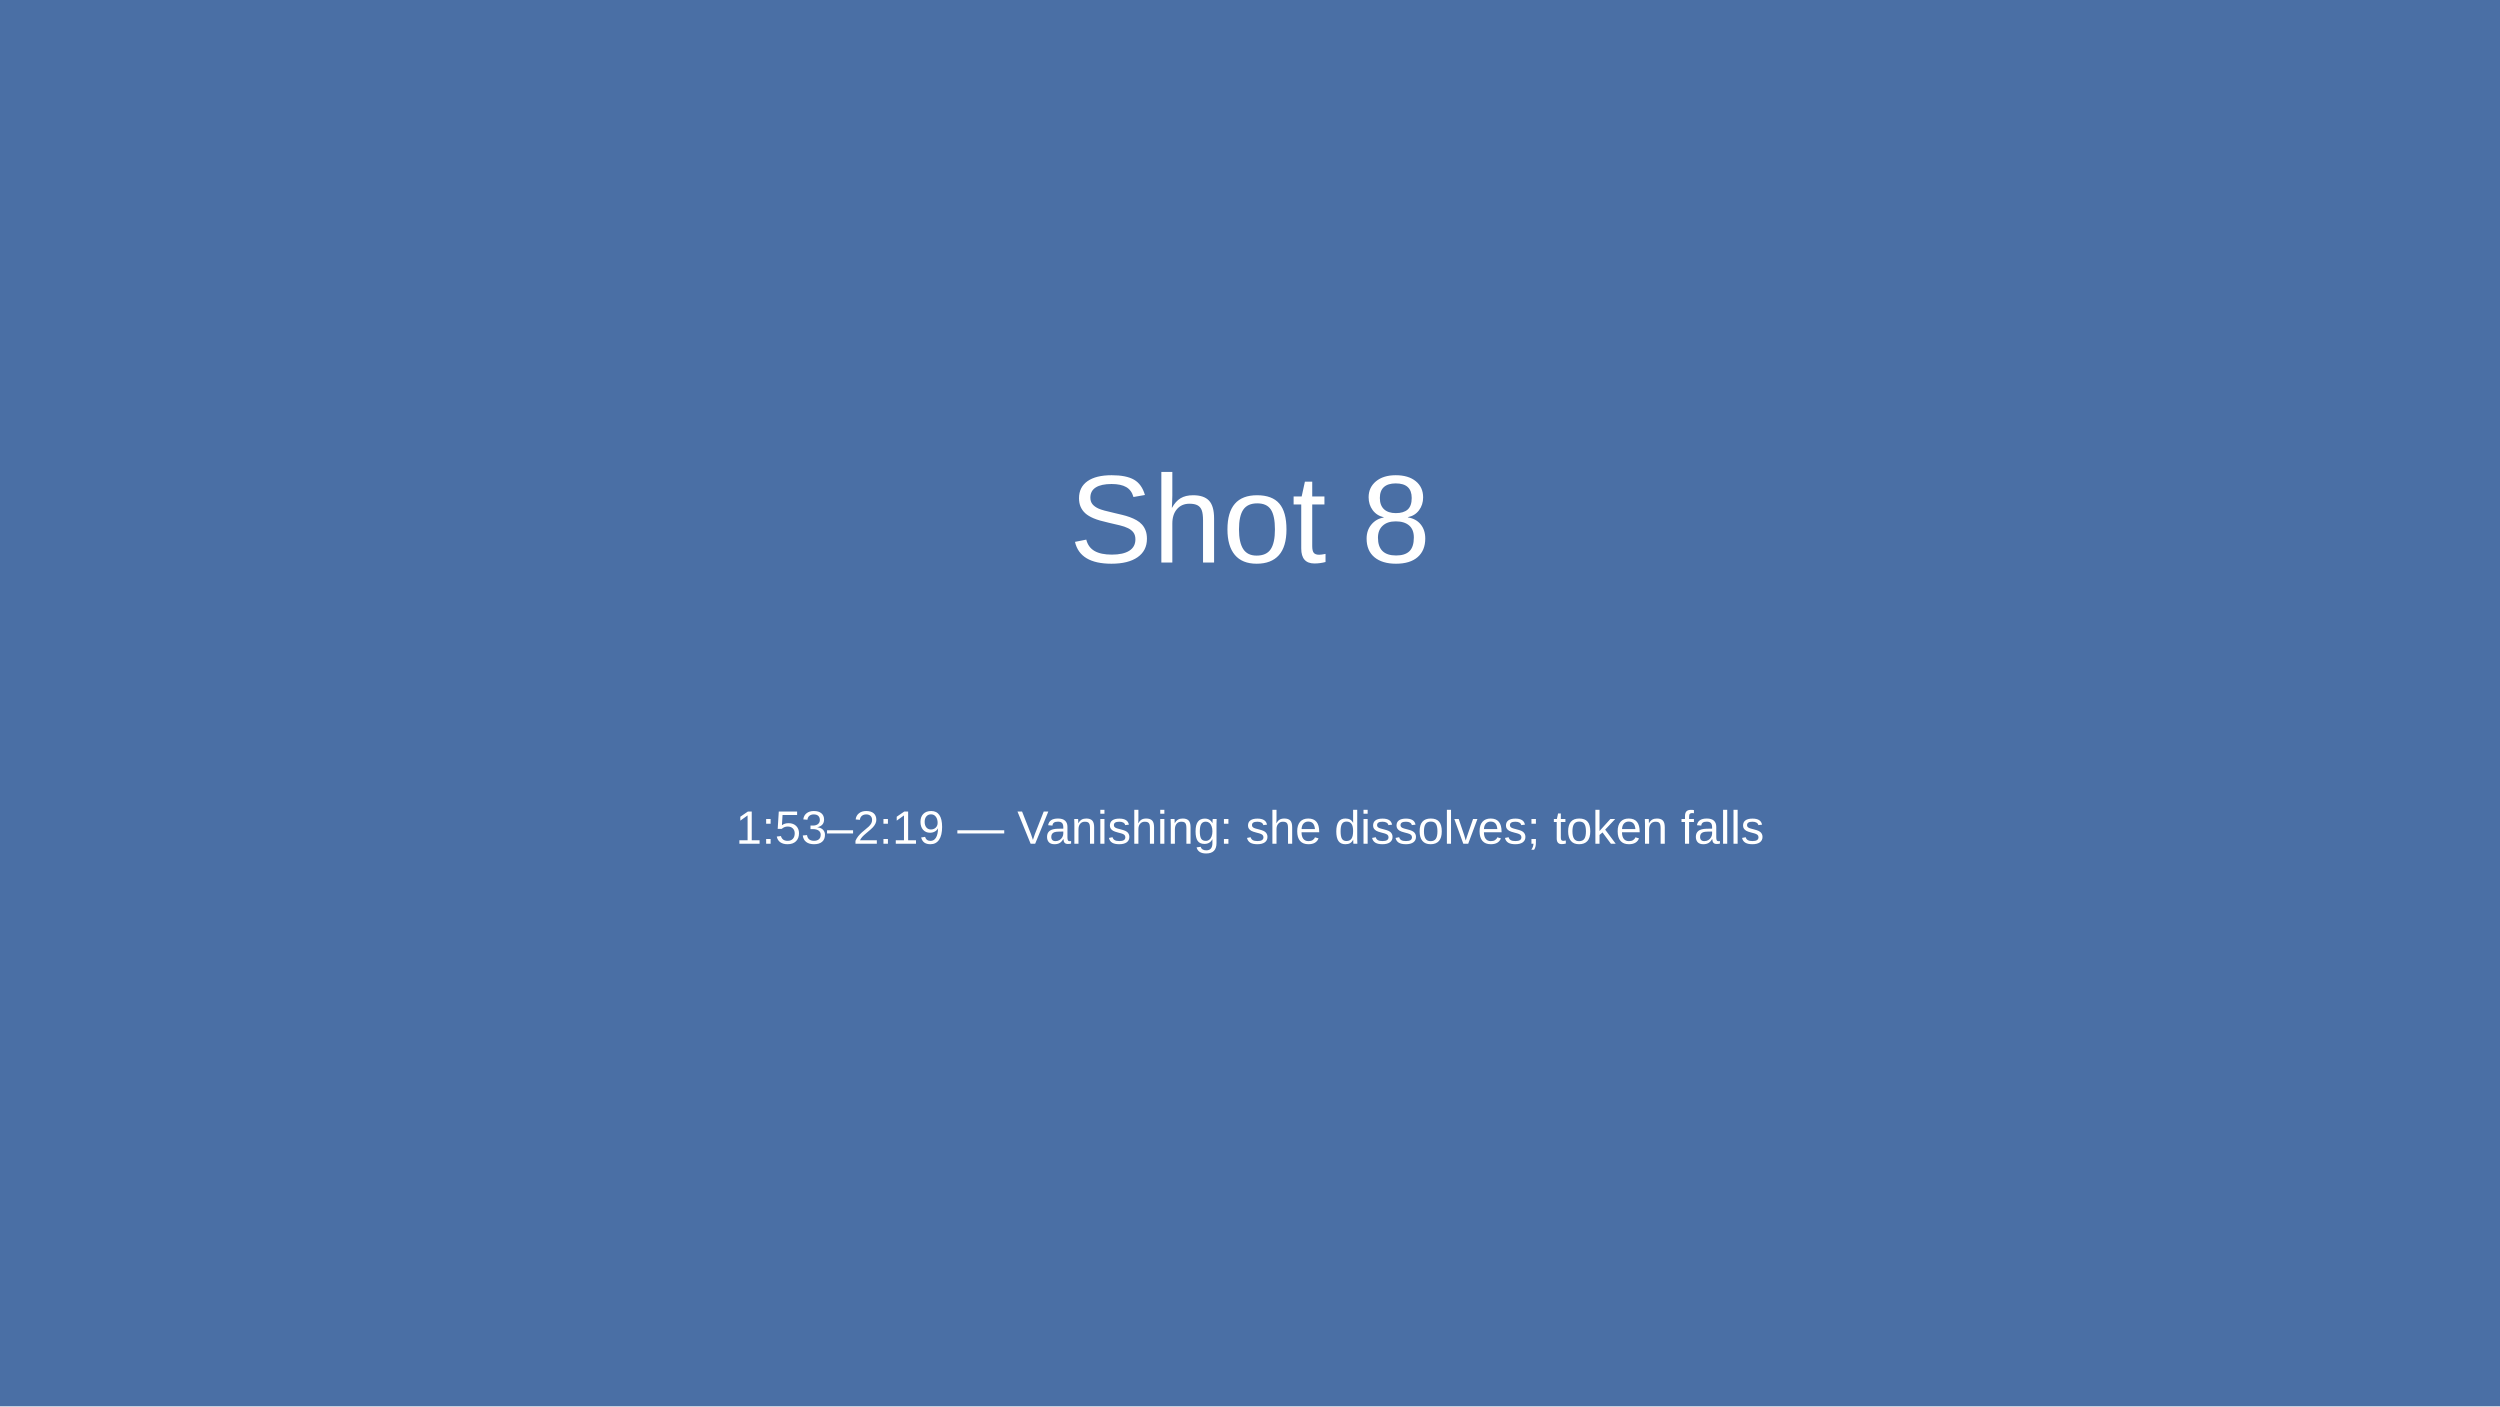
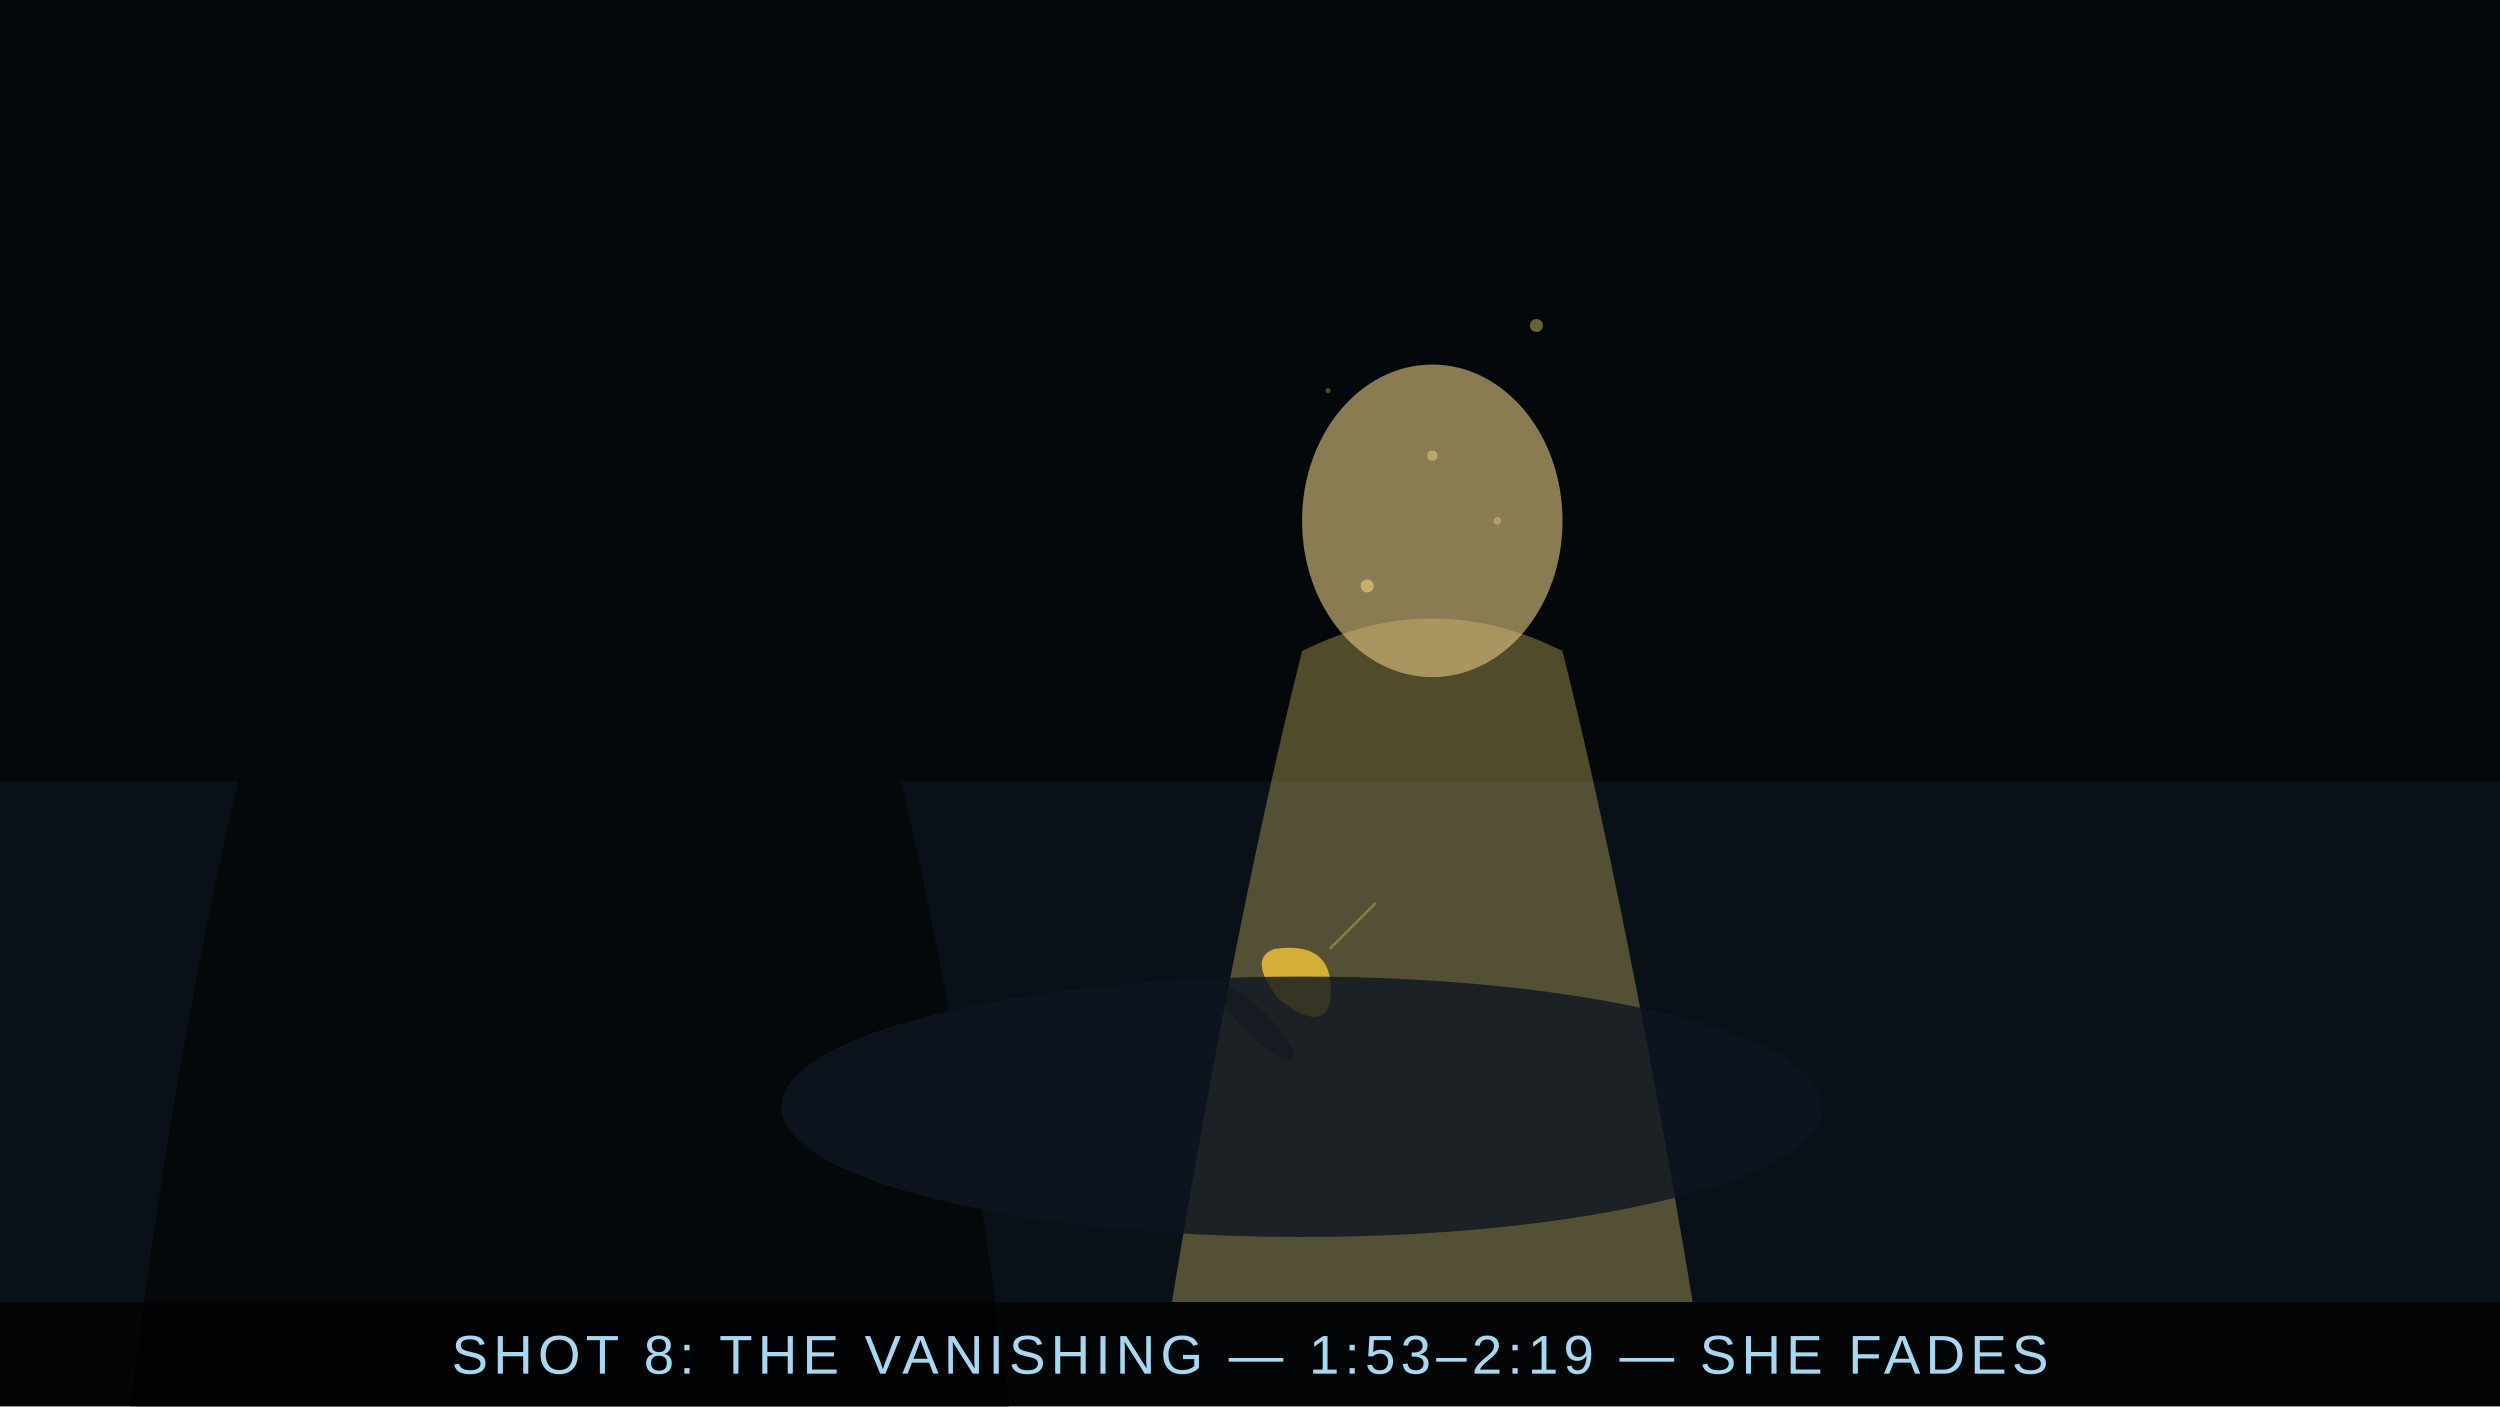
- <svg xmlns="http://www.w3.org/2000/svg" width="1920" height="1080">
-   <rect width="100%" height="100%" fill="#4A6FA5" />
-   <text x="50%" y="40%" font-family="Arial" font-size="96" fill="#ffffff" text-anchor="middle">Shot 8</text>
-   <text x="50%" y="60%" font-family="Arial" font-size="36" fill="#ffffff" text-anchor="middle">1:53–2:19 — Vanishing: she dissolves; token falls</text>
+ <svg xmlns="http://www.w3.org/2000/svg" width="1920" height="1080" viewBox="0 0 1920 1080">
+   <rect width="100%" height="100%" fill="#0A1018" />
+   <rect x="0" y="0" width="1920" height="600" fill="#05080A" />
+   <g transform="translate(1100, 500) scale(1.0)">
+     <path d="M-200,500 Q-150,200 -100,0 Q0,-50 100,0 Q150,200 200,500 Z" fill="#FFE87A" opacity="0.3" />
+     <circle cx="-50" cy="-50" r="5" fill="#FFE87A" opacity="0.6" />
+     <circle cx="50" cy="-100" r="3" fill="#FFE87A" opacity="0.4" />
+     <circle cx="0" cy="-150" r="4" fill="#FFE87A" opacity="0.5" />
+     <circle cx="-80" cy="-200" r="2" fill="#FFE87A" opacity="0.3" />
+     <circle cx="80" cy="-250" r="5" fill="#FFE87A" opacity="0.4" />
+     <ellipse cx="0" cy="-100" rx="100" ry="120" fill="#D4B888" opacity="0.5" />
+     <ellipse cx="0" cy="-100" rx="100" ry="120" fill="#FFE87A" opacity="0.2" />
+   </g>
+   <g transform="translate(1000, 750) rotate(45)">
+     <ellipse cx="0" cy="50" rx="40" ry="10" fill="#000" opacity="0.4" />
+     <path d="M-30,0 Q0,-40 30,0 Q40,20 0,25 Q-40,20 -30,0 Z" fill="#D4AF37" />
+     <path d="M0,-30 Q0,-60 0,-80" stroke="#FFE87A" stroke-width="2" fill="none" opacity="0.3" />
+   </g>
+   <g transform="translate(400, 1080) scale(1.5)">
+     <path d="M-200,0 Q-150,-400 -50,-600 Q0,-650 100,-600 Q200,-400 250,0 Z" fill="#05080A" />
+     <path d="M-50,-600 L-30,-650 L50,-680 L130,-650 L150,-600 Z" fill="#05080A" />
+   </g>
+   <ellipse cx="1000" cy="850" rx="400" ry="100" fill="#0E1520" opacity="0.8" />
+   <rect x="0" y="1000" width="1920" height="80" fill="#000" opacity="0.7" />
+   <text x="50%" y="1055" font-family="Arial, serif" font-size="42" fill="#A8D8F0" text-anchor="middle" letter-spacing="4">SHOT 8: THE VANISHING — 1:53–2:19 — SHE FADES</text>
</svg>
